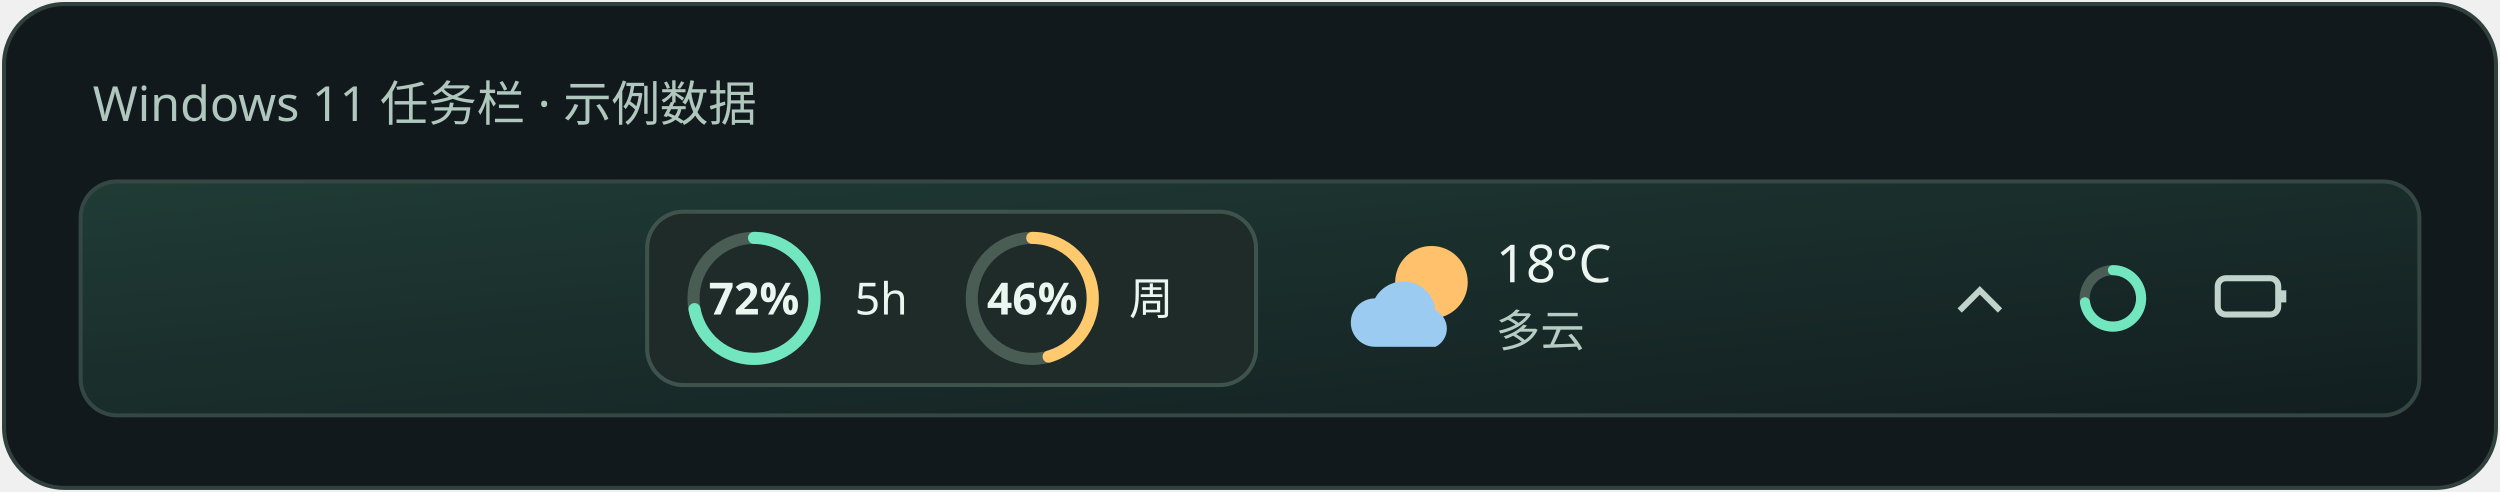
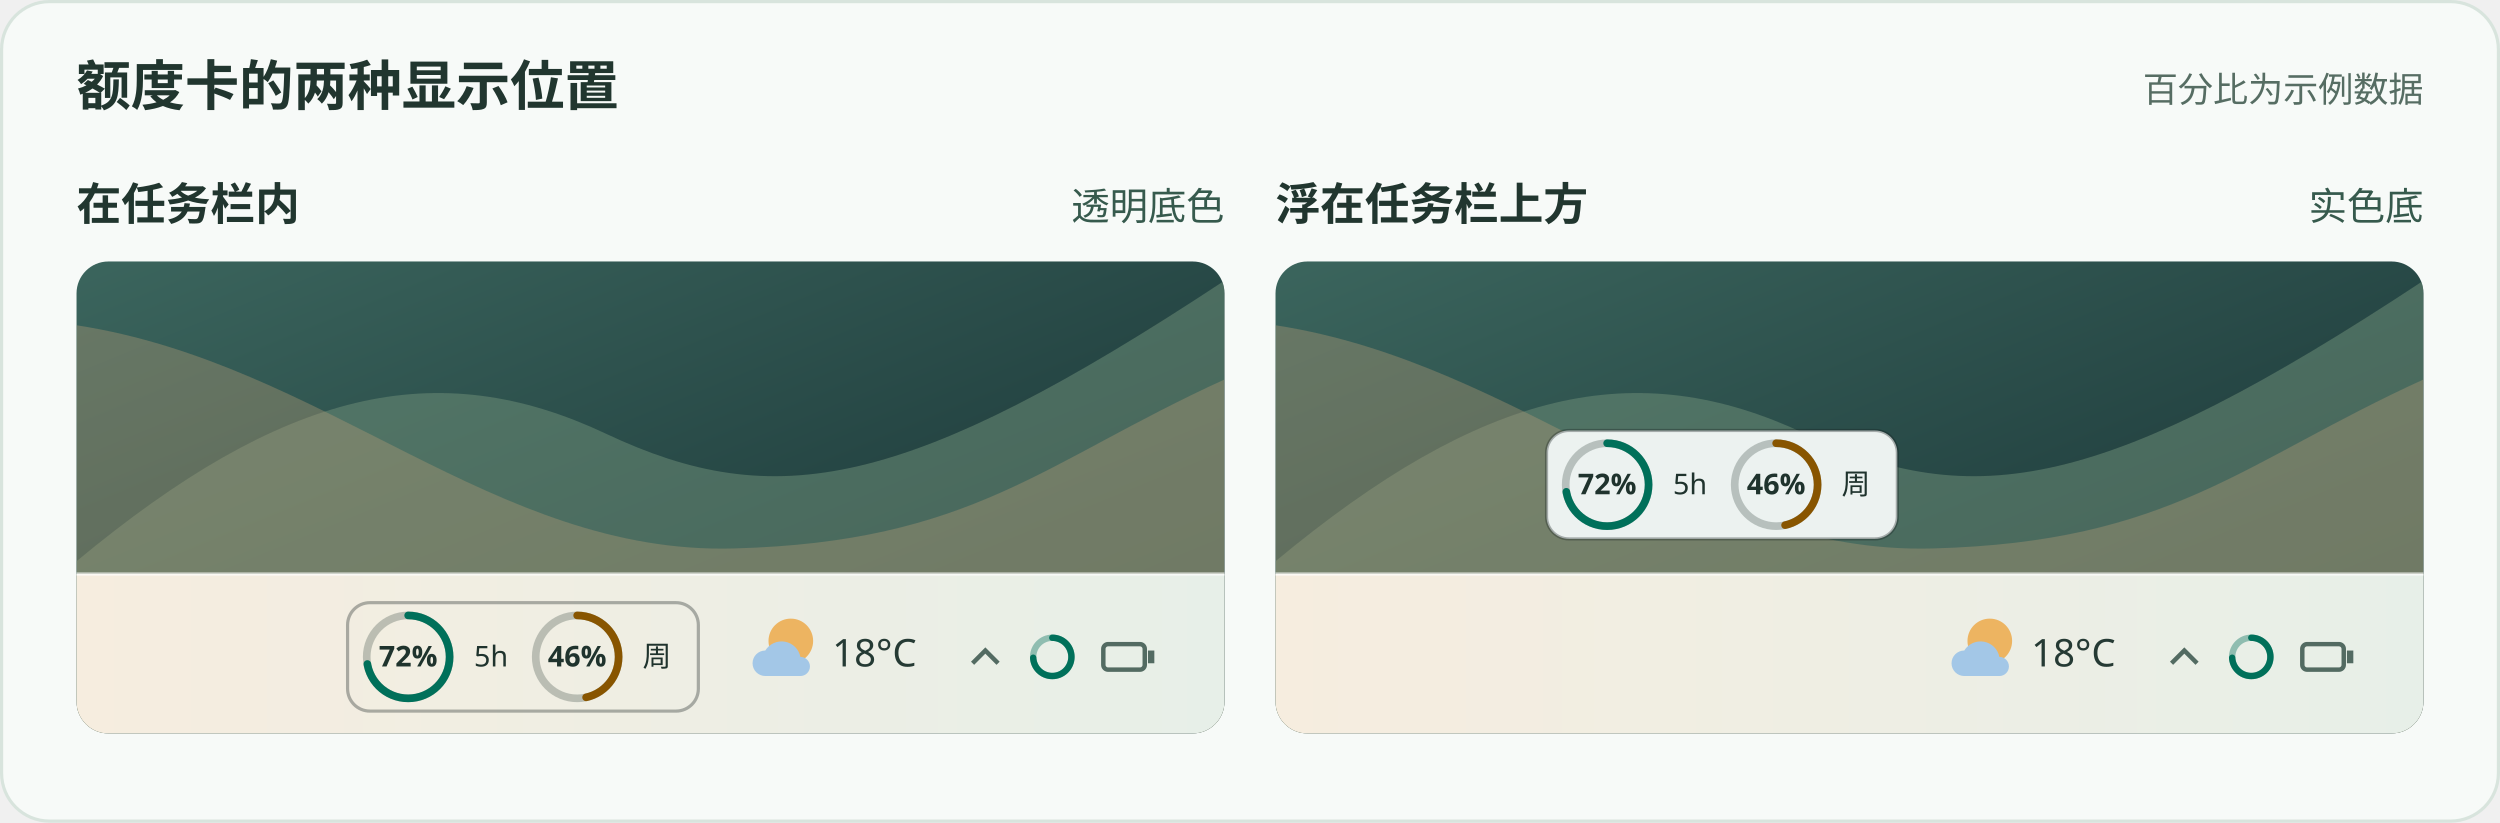
- <svg xmlns="http://www.w3.org/2000/svg" width="620" height="122" viewBox="0 0 620 122" role="img" aria-labelledby="title desc">
+ <svg xmlns="http://www.w3.org/2000/svg" width="784" height="258" viewBox="0 0 784 258" role="img" aria-labelledby="title desc">
  <defs>
-     <linearGradient id="bg" x2="1" y2="1" gradientUnits="objectBoundingBox">
-       <stop stop-color="#203b35" />
-       <stop offset="1" stop-color="#121e20" />
+     <linearGradient id="wallpaper" x2="1" y2="1" gradientUnits="objectBoundingBox">
+       <stop stop-color="#3b655d" />
+       <stop offset="1" stop-color="#152e31" />
    </linearGradient>
+     <linearGradient id="taskbar" x1="0" y1="0" x2="1" y2="0" gradientUnits="objectBoundingBox">
+       <stop stop-color="#f6eddf" />
+       <stop offset="1" stop-color="#e7efe8" />
+     </linearGradient>
+     <clipPath id="screen-clip">
+       <rect width="360" height="148" rx="10" />
+     </clipPath>
+     <g id="screen" clip-path="url(#screen-clip)">
+       <rect width="360" height="148" fill="url(#wallpaper)" />
+       <path d="M0 94C65 40 113 29 166 54s94 18 194-48v142H0z" fill="#6c8c76" opacity=".54" />
+       <path d="M0 20c78 12 131 72 206 70S303 63 360 37v111H0z" fill="#b29a75" opacity=".38" />
+       <rect y="98" width="360" height="50" fill="url(#taskbar)" />
+       <path d="M0 98h360" stroke="#fff" stroke-opacity=".65" />
+       <circle cx="224" cy="119" r="7" fill="#edb461" />
+       <path d="M216 130a4 4 0 1 1 0-8 6 6 0 0 1 11 2 3 3 0 1 1 0 6z" fill="#a3c7e7" />
+       <text x="237" y="127" fill="#253a34" font-size="12">18°C</text>
+       <path d="m281 126 4-4 4 4" fill="none" stroke="#536b62" stroke-width="1.4" />
+       <circle cx="306" cy="124" r="6" fill="none" stroke="#00705a" stroke-opacity=".39" stroke-width="2" />
+       <circle cx="306" cy="124" r="6" fill="none" stroke="#00705a" stroke-width="2" stroke-linecap="round" stroke-dasharray="28 38" transform="rotate(-90 306 124)" />
+       <rect x="322" y="120" width="13" height="8" rx="1.5" fill="none" stroke="#536b62" stroke-width="1.4" />
+       <path d="M336 122h2v4h-2" fill="#536b62" />
+     </g>
+     <g id="meters">
+       <g fill="none" stroke-width="2.4" stroke-linecap="round">
+         <circle cx="20" cy="18" r="13" stroke="#1f332d" stroke-opacity=".26" />
+         <circle cx="20" cy="18" r="13" stroke="#00705a" stroke-dasharray="59 82" transform="rotate(-90 20 18)" />
+         <circle cx="73" cy="18" r="13" stroke="#1f332d" stroke-opacity=".26" />
+         <circle cx="73" cy="18" r="13" stroke="#885500" stroke-dasharray="38 82" transform="rotate(-90 73 18)" />
+       </g>
+       <g fill="#1f332d" font-size="9" text-anchor="middle">
+         <text x="20" y="21" font-weight="700">72%</text>
+         <text x="46" y="21">5h</text>
+         <text x="73" y="21" font-weight="700">46%</text>
+         <text x="98" y="21">周</text>
+       </g>
+     </g>
  </defs>
-   <rect x="1" y="1" width="618" height="120" rx="15" fill="#12191c" stroke="#30403d" />
-   <text x="23" y="30" fill="#afc7bd" font-family="Segoe UI, Microsoft YaHei UI, sans-serif" font-size="12">Windows 11 任务栏 · 示例数据</text>
-   <rect x="20" y="45" width="580" height="58" rx="9" fill="url(#bg)" stroke="#344743" />
-   <g transform="translate(160 52)">
-     <rect x="0.5" y="0.5" width="151" height="43" rx="9" fill="#1f2b28" stroke="#3f534d" />
-     <g fill="none" stroke-width="3" stroke-linecap="round">
-       <circle cx="27" cy="22" r="15" stroke="#495d55" />
-       <circle cx="27" cy="22" r="15" stroke="#72e7bf" stroke-dasharray="68 95" transform="rotate(-90 27 22)" />
-       <circle cx="96" cy="22" r="15" stroke="#495d55" />
-       <circle cx="96" cy="22" r="15" stroke="#ffc96d" stroke-dasharray="43 95" transform="rotate(-90 96 22)" />
+   <rect x=".5" y=".5" width="783" height="257" rx="15" fill="#f7faf8" stroke="#d8e4dd" />
+   <g font-family="Segoe UI, Microsoft YaHei UI, sans-serif">
+     <text x="24" y="33" font-size="17" font-weight="700" fill="#21362f">额度卡的两种显示位置</text>
+     <text x="760" y="32" text-anchor="end" font-size="11" fill="#566d63">百分比为示例数据</text>
+     <g transform="translate(24 54)">
+       <text y="15" font-size="14" font-weight="650" fill="#21362f">在任务栏内</text>
+       <text x="360" y="15" text-anchor="end" font-size="12" fill="#365a4d">透明底色</text>
+       <use href="#screen" y="28" />
+       <g transform="translate(84 134)">
+         <rect x="1" y="1" width="110" height="34" rx="7" fill="none" stroke="#141e1c" stroke-opacity=".33" />
+         <use href="#meters" />
+       </g>
    </g>
-     <g font-family="Segoe UI, Microsoft YaHei UI, sans-serif" font-size="11" fill="#ebf6f1">
-       <text x="27" y="26" text-anchor="middle" font-weight="600">72%</text>
-       <text x="52" y="26">5h</text>
-       <text x="96" y="26" text-anchor="middle" font-weight="600">46%</text>
-       <text x="120" y="26">周</text>
+     <g transform="translate(400 54)">
+       <text y="15" font-size="14" font-weight="650" fill="#21362f">浮在任务栏上方</text>
+       <text x="360" y="15" text-anchor="end" font-size="12" fill="#365a4d">实色底</text>
+       <use href="#screen" y="28" />
+       <g transform="translate(84 80)">
+         <rect x="1" y="1" width="110" height="34" rx="7" fill="#ecf2f0" stroke="#141e1c" stroke-opacity=".33" />
+         <use href="#meters" />
+       </g>
    </g>
  </g>
-   <g transform="translate(336 59)">
-     <circle cx="19" cy="11" r="9" fill="#ffc16b" />
-     <path d="M5 27a6 6 0 0 1 0-12 8 8 0 0 1 15 3 5 5 0 0 1 0 9Z" fill="#9ccbf1" />
-     <text x="35" y="11" fill="#ebf6f1" font-family="Segoe UI, sans-serif" font-size="13">18°C</text>
-     <text x="35" y="27" fill="#b6cdc3" font-family="Microsoft YaHei UI, sans-serif" font-size="11">多云</text>
-   </g>
-   <path d="m486 77 5-5 5 5" stroke="#c1d4cc" stroke-width="1.5" fill="none" />
-   <circle cx="524" cy="74" r="7" fill="none" stroke="#495d55" stroke-width="2.5" />
-   <circle cx="524" cy="74" r="7" fill="none" stroke="#72e7bf" stroke-width="2.5" stroke-linecap="round" stroke-dasharray="32 44" transform="rotate(-90 524 74)" />
-   <rect x="550" y="69" width="15" height="9" rx="2" fill="none" stroke="#c1d4cc" stroke-width="1.5" />
-   <path d="M565 72h2v3h-2" fill="#c1d4cc" />
</svg>
